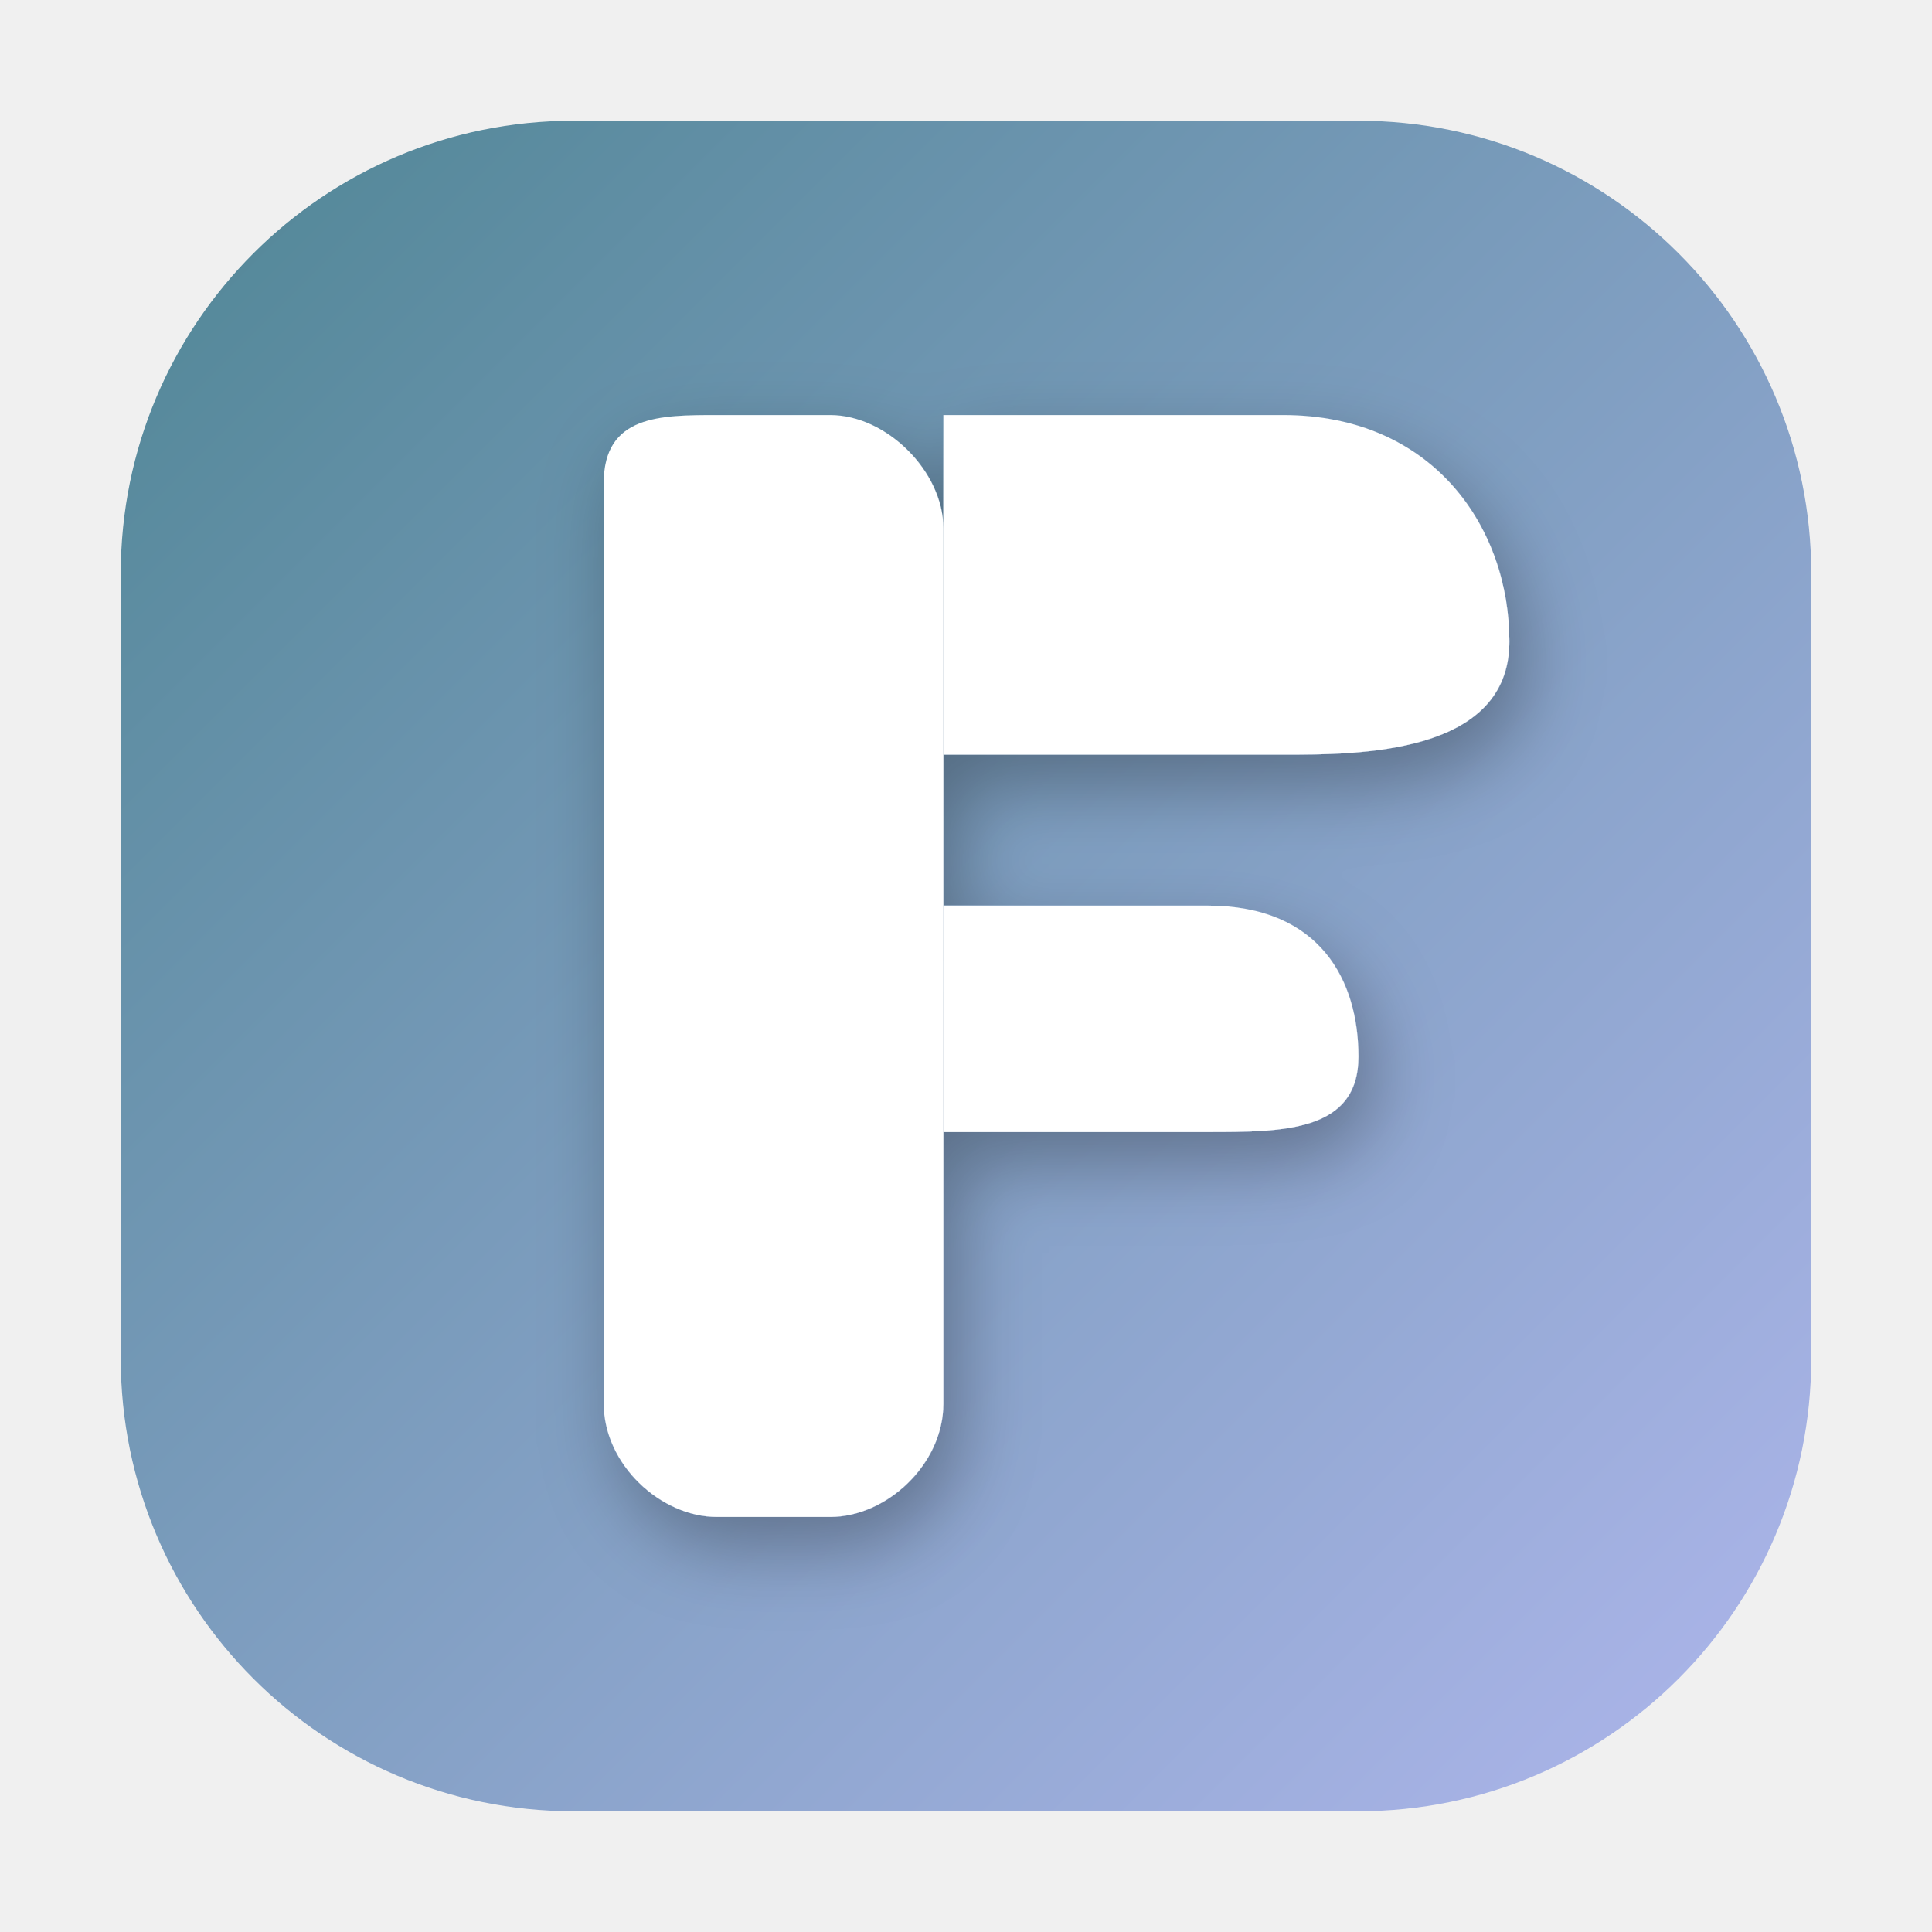
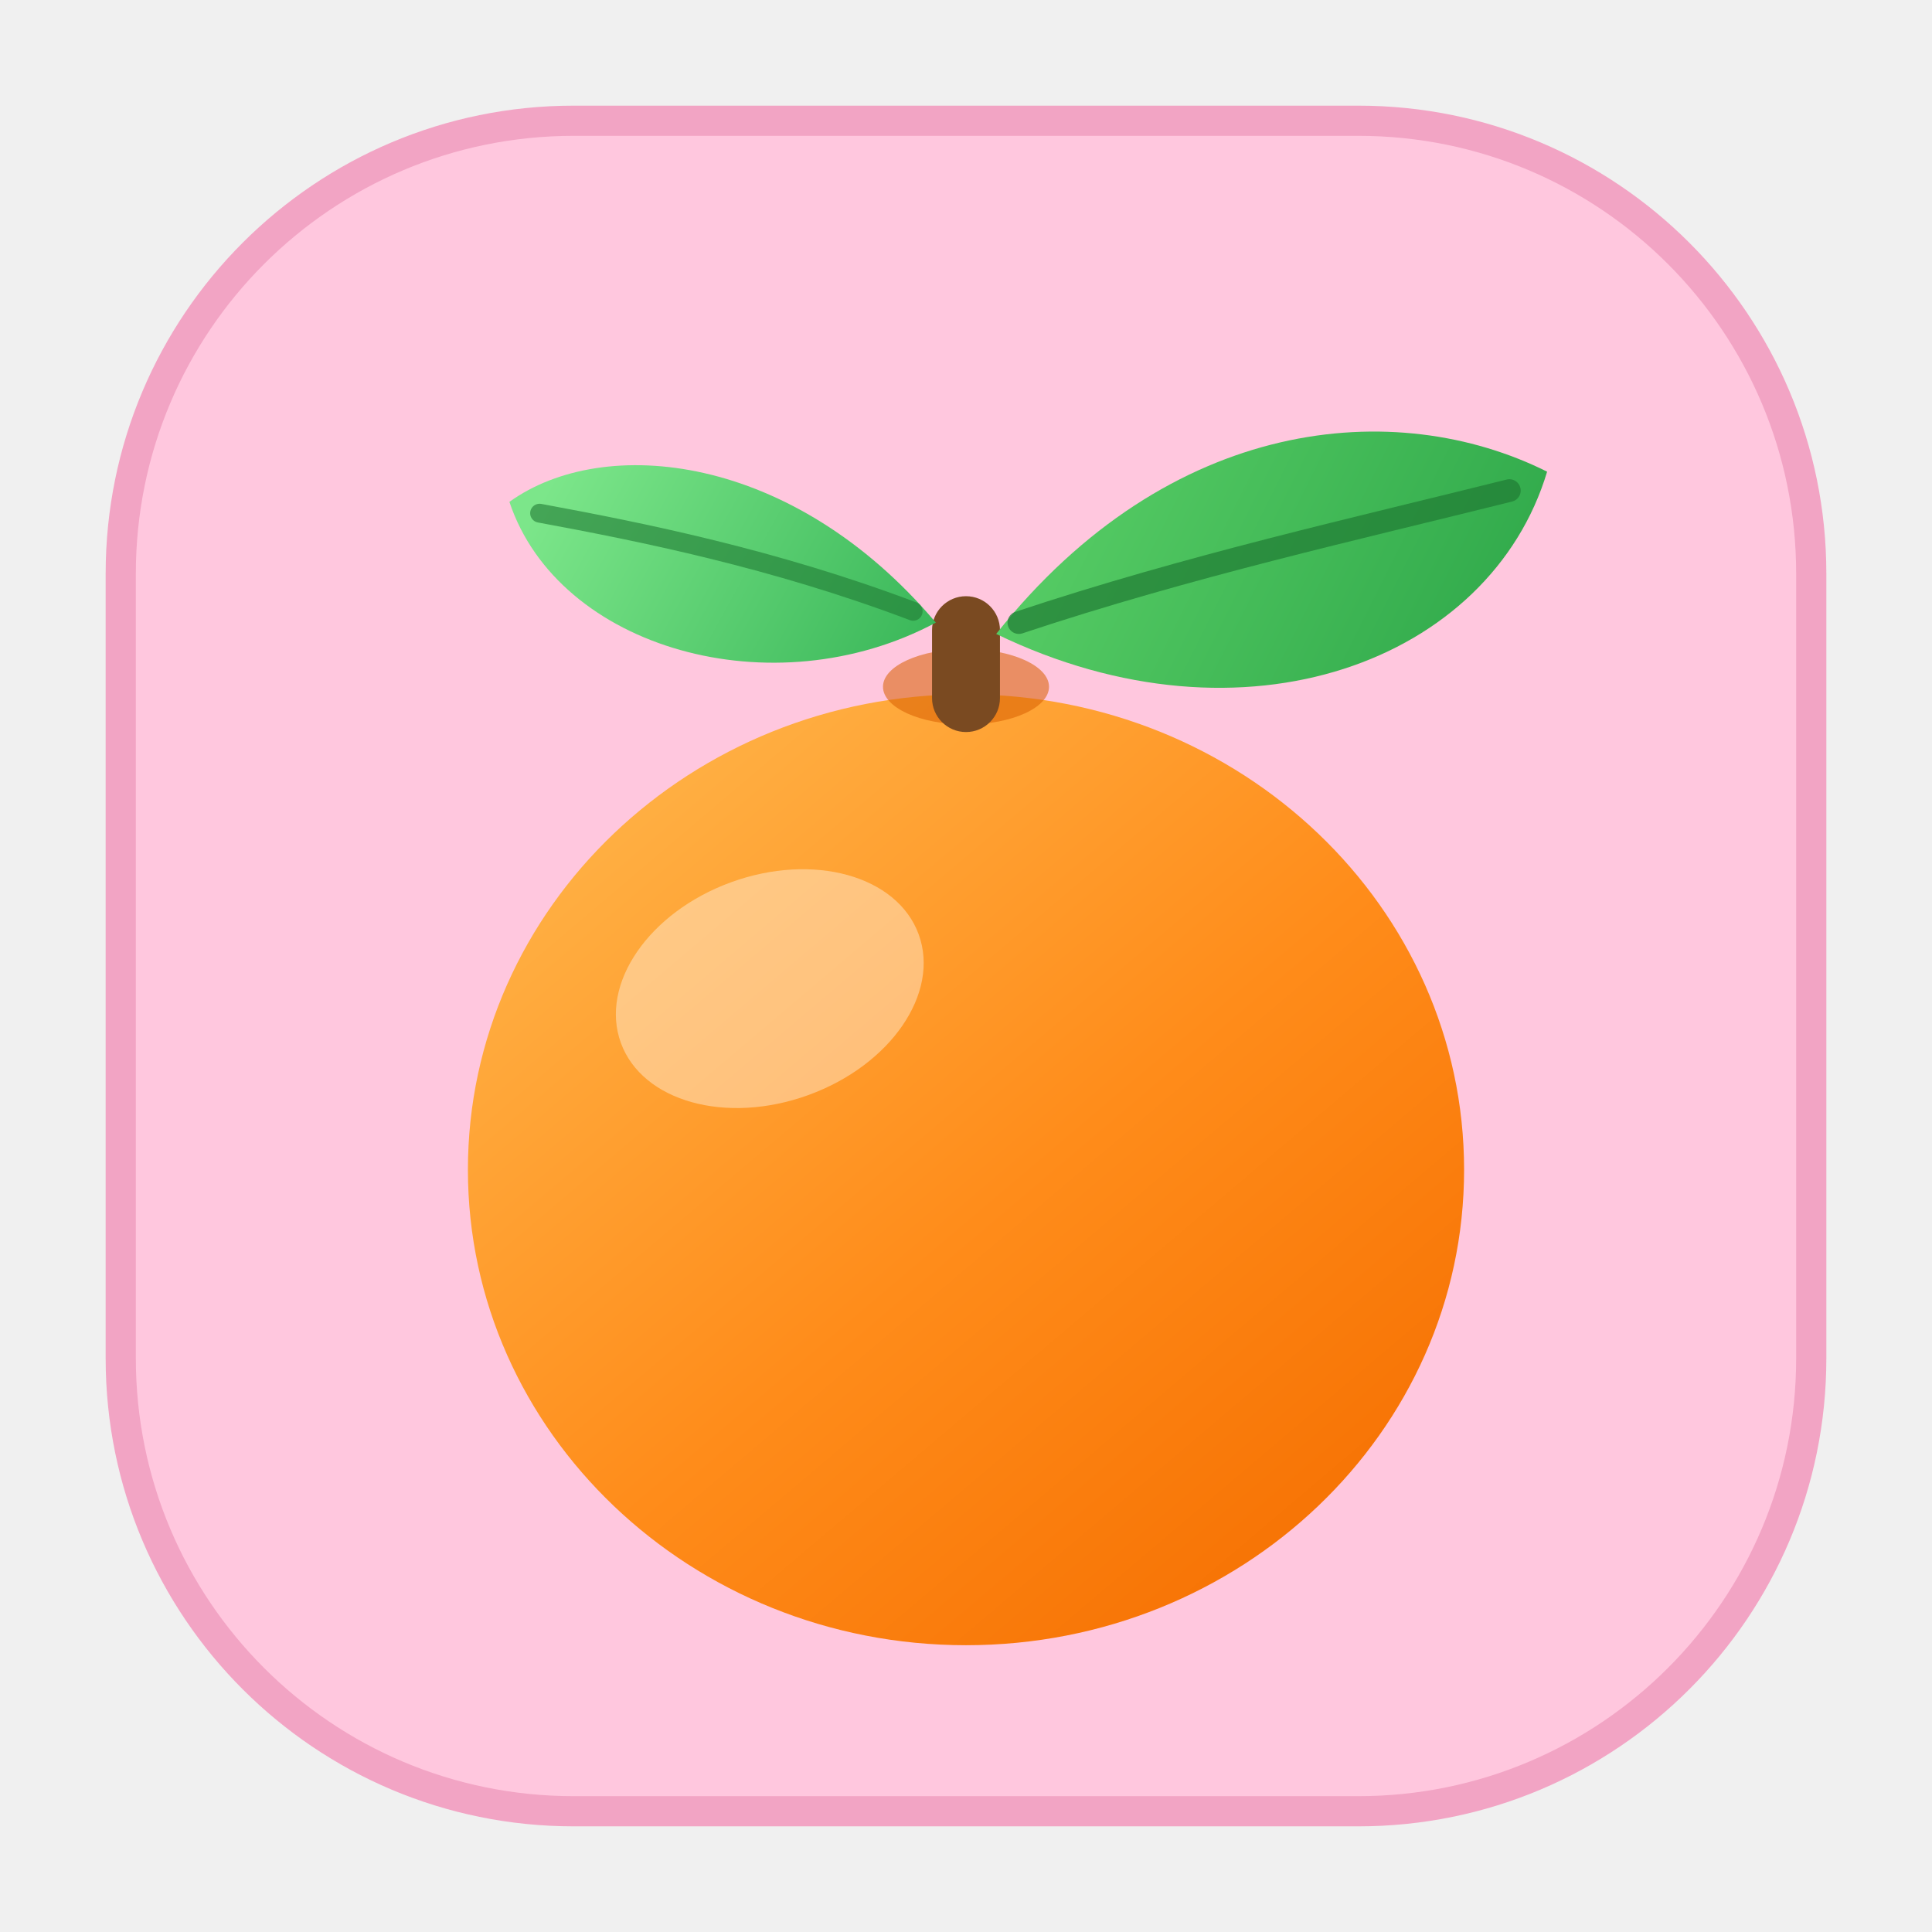
<svg xmlns="http://www.w3.org/2000/svg" width="512" height="512" viewBox="0 0 512 512" fill="none">
  <defs>
-     <linearGradient id="folia_gradient" x1="0" y1="0" x2="512" y2="512" gradientUnits="userSpaceOnUse">
-       <stop offset="0" stop-color="#48828E" />
-       <stop offset="1" stop-color="#B6BAF3" />
+     <linearGradient id="orange_body" x1="150" y1="180" x2="362" y2="430" gradientUnits="userSpaceOnUse">
+       <stop offset="0" stop-color="#FFB84D" />
+       <stop offset="0.55" stop-color="#FF8C1A" />
+       <stop offset="1" stop-color="#F56E00" />
    </linearGradient>
-     <filter id="dropShadow" x="-20%" y="-20%" width="140%" height="140%">
-       <feGaussianBlur in="SourceAlpha" stdDeviation="10" />
-       <feOffset dx="4" dy="8" result="offsetblur" />
-       <feComponentTransfer>
-         <feFuncA type="linear" slope="0.3" />
-       </feComponentTransfer>
-       <feMerge>
-         <feMergeNode />
-         <feMergeNode in="SourceGraphic" />
-       </feMerge>
-     </filter>
+     <linearGradient id="leaf_main" x1="260" y1="110" x2="400" y2="180" gradientUnits="userSpaceOnUse">
+       <stop offset="0" stop-color="#5ED36A" />
+       <stop offset="1" stop-color="#2FA84A" />
+     </linearGradient>
+     <linearGradient id="leaf_small" x1="150" y1="120" x2="250" y2="175" gradientUnits="userSpaceOnUse">
+       <stop offset="0" stop-color="#7CE68A" />
+       <stop offset="1" stop-color="#37B557" />
+     </linearGradient>
  </defs>
-   <rect x="32" y="32" width="448" height="448" rx="120" fill="url(#folia_gradient)" />
-   <g filter="url(#dropShadow)">
-     <path d="M160 128 C 160 110 175 110 190 110 H 220 C 235 110 250 125 250 140 V 372 C 250 388 235 402 220 402 H 190 C 175 402 160 388 160 372 V 128 Z" fill="white" />
-     <path d="M240 110 H 340 C 380 110 400 140 400 170 C 400 200 360 200 340 200 H 250 V 110 Z" fill="white" />
-     <path d="M250 240 H 320 C 350 240 360 260 360 280 C 360 300 340 300 320 300 H 250 V 240 Z" fill="white" />
-   </g>
+   <rect x="32" y="32" width="448" height="448" rx="120" fill="#FFC7DE" />
+   <rect x="32" y="32" width="448" height="448" rx="120" fill="none" stroke="#F2A4C4" stroke-width="8" />
+   <ellipse cx="256" cy="310" rx="132" ry="126" fill="url(#orange_body)" />
+   <ellipse cx="204" cy="262" rx="42" ry="30" fill="#FFFFFF" opacity="0.38" transform="rotate(-20 204 262)" />
+   <ellipse cx="256" cy="182" rx="22" ry="10" fill="#D95F00" opacity="0.55" />
+   <rect x="247" y="158" width="18" height="36" rx="9" fill="#7A4A21" />
+   <path d="M264 168 C 310 110 370 105 410 125 C 395 175 330 200 264 168 Z" fill="url(#leaf_main)" />
+   <path d="M270 165 C 315 150 360 140 400 130" stroke="#1F7A33" stroke-width="6" stroke-linecap="round" fill="none" opacity="0.7" />
+   <path d="M248 165 C 210 120 160 115 135 133 C 148 172 205 188 248 165 Z" fill="url(#leaf_small)" />
+   <path d="M242 162 C 205 148 170 141 143 136" stroke="#1F7A33" stroke-width="5" stroke-linecap="round" fill="none" opacity="0.6" />
</svg>
